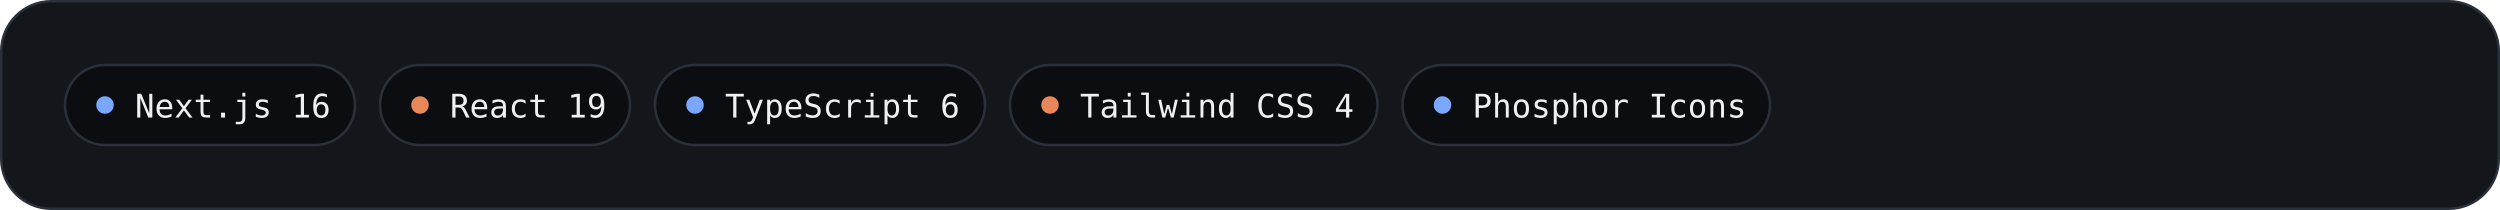
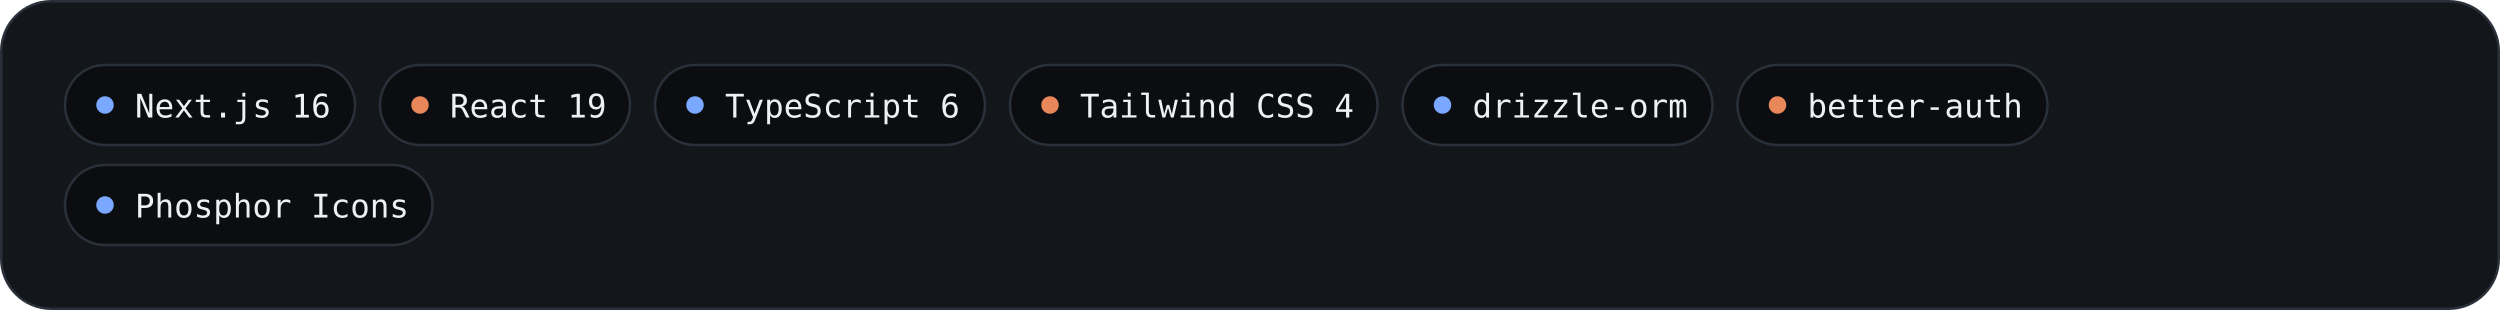
- <svg xmlns="http://www.w3.org/2000/svg" width="1000" height="84" viewBox="0 0 1000 84" role="img" aria-label="Stack: Next.js 16, React 19, TypeScript 6, Tailwind CSS 4, Phosphor Icons">
+ <svg xmlns="http://www.w3.org/2000/svg" width="1000" height="124" viewBox="0 0 1000 124" role="img" aria-label="Stack: Next.js 16, React 19, TypeScript 6, Tailwind CSS 4, drizzle-orm, better-auth, Phosphor Icons">
  <defs>
    <linearGradient id="g" x1="0" y1="0" x2="1" y2="0">
      <stop offset="0" stop-color="#7aa7ff" />
      <stop offset="1" stop-color="#e8875a" />
    </linearGradient>
  </defs>
-   <rect x="0.5" y="0.5" width="999" height="83" rx="20" fill="#13161b" stroke="#2a303a" />
+   <rect x="0.5" y="0.5" width="999" height="123" rx="20" fill="#13161b" stroke="#2a303a" />
  <rect x="26" y="26" width="116" height="32" rx="16" fill="#0b0d10" stroke="#2a303a" />
  <circle cx="42" cy="42" r="3.5" fill="#7aa7ff" />
  <text x="54" y="47" font-family="'Geist Mono',ui-monospace,'SFMono-Regular',Menlo,Consolas,monospace" font-size="13" fill="#eef0f3">Next.js 16</text>
  <rect x="152" y="26" width="100" height="32" rx="16" fill="#0b0d10" stroke="#2a303a" />
  <circle cx="168" cy="42" r="3.5" fill="#e8875a" />
  <text x="180" y="47" font-family="'Geist Mono',ui-monospace,'SFMono-Regular',Menlo,Consolas,monospace" font-size="13" fill="#eef0f3">React 19</text>
  <rect x="262" y="26" width="132" height="32" rx="16" fill="#0b0d10" stroke="#2a303a" />
  <circle cx="278" cy="42" r="3.5" fill="#7aa7ff" />
  <text x="290" y="47" font-family="'Geist Mono',ui-monospace,'SFMono-Regular',Menlo,Consolas,monospace" font-size="13" fill="#eef0f3">TypeScript 6</text>
  <rect x="404" y="26" width="147" height="32" rx="16" fill="#0b0d10" stroke="#2a303a" />
  <circle cx="420" cy="42" r="3.5" fill="#e8875a" />
  <text x="432" y="47" font-family="'Geist Mono',ui-monospace,'SFMono-Regular',Menlo,Consolas,monospace" font-size="13" fill="#eef0f3">Tailwind CSS 4</text>
-   <rect x="561" y="26" width="147" height="32" rx="16" fill="#0b0d10" stroke="#2a303a" />
+   <rect x="561" y="26" width="124" height="32" rx="16" fill="#0b0d10" stroke="#2a303a" />
  <circle cx="577" cy="42" r="3.5" fill="#7aa7ff" />
-   <text x="589" y="47" font-family="'Geist Mono',ui-monospace,'SFMono-Regular',Menlo,Consolas,monospace" font-size="13" fill="#eef0f3">Phosphor Icons</text>
+   <text x="589" y="47" font-family="'Geist Mono',ui-monospace,'SFMono-Regular',Menlo,Consolas,monospace" font-size="13" fill="#eef0f3">drizzle-orm</text>
+   <rect x="695" y="26" width="124" height="32" rx="16" fill="#0b0d10" stroke="#2a303a" />
+   <circle cx="711" cy="42" r="3.5" fill="#e8875a" />
+   <text x="723" y="47" font-family="'Geist Mono',ui-monospace,'SFMono-Regular',Menlo,Consolas,monospace" font-size="13" fill="#eef0f3">better-auth</text>
+   <rect x="26" y="66" width="147" height="32" rx="16" fill="#0b0d10" stroke="#2a303a" />
+   <circle cx="42" cy="82" r="3.5" fill="#7aa7ff" />
+   <text x="54" y="87" font-family="'Geist Mono',ui-monospace,'SFMono-Regular',Menlo,Consolas,monospace" font-size="13" fill="#eef0f3">Phosphor Icons</text>
</svg>
